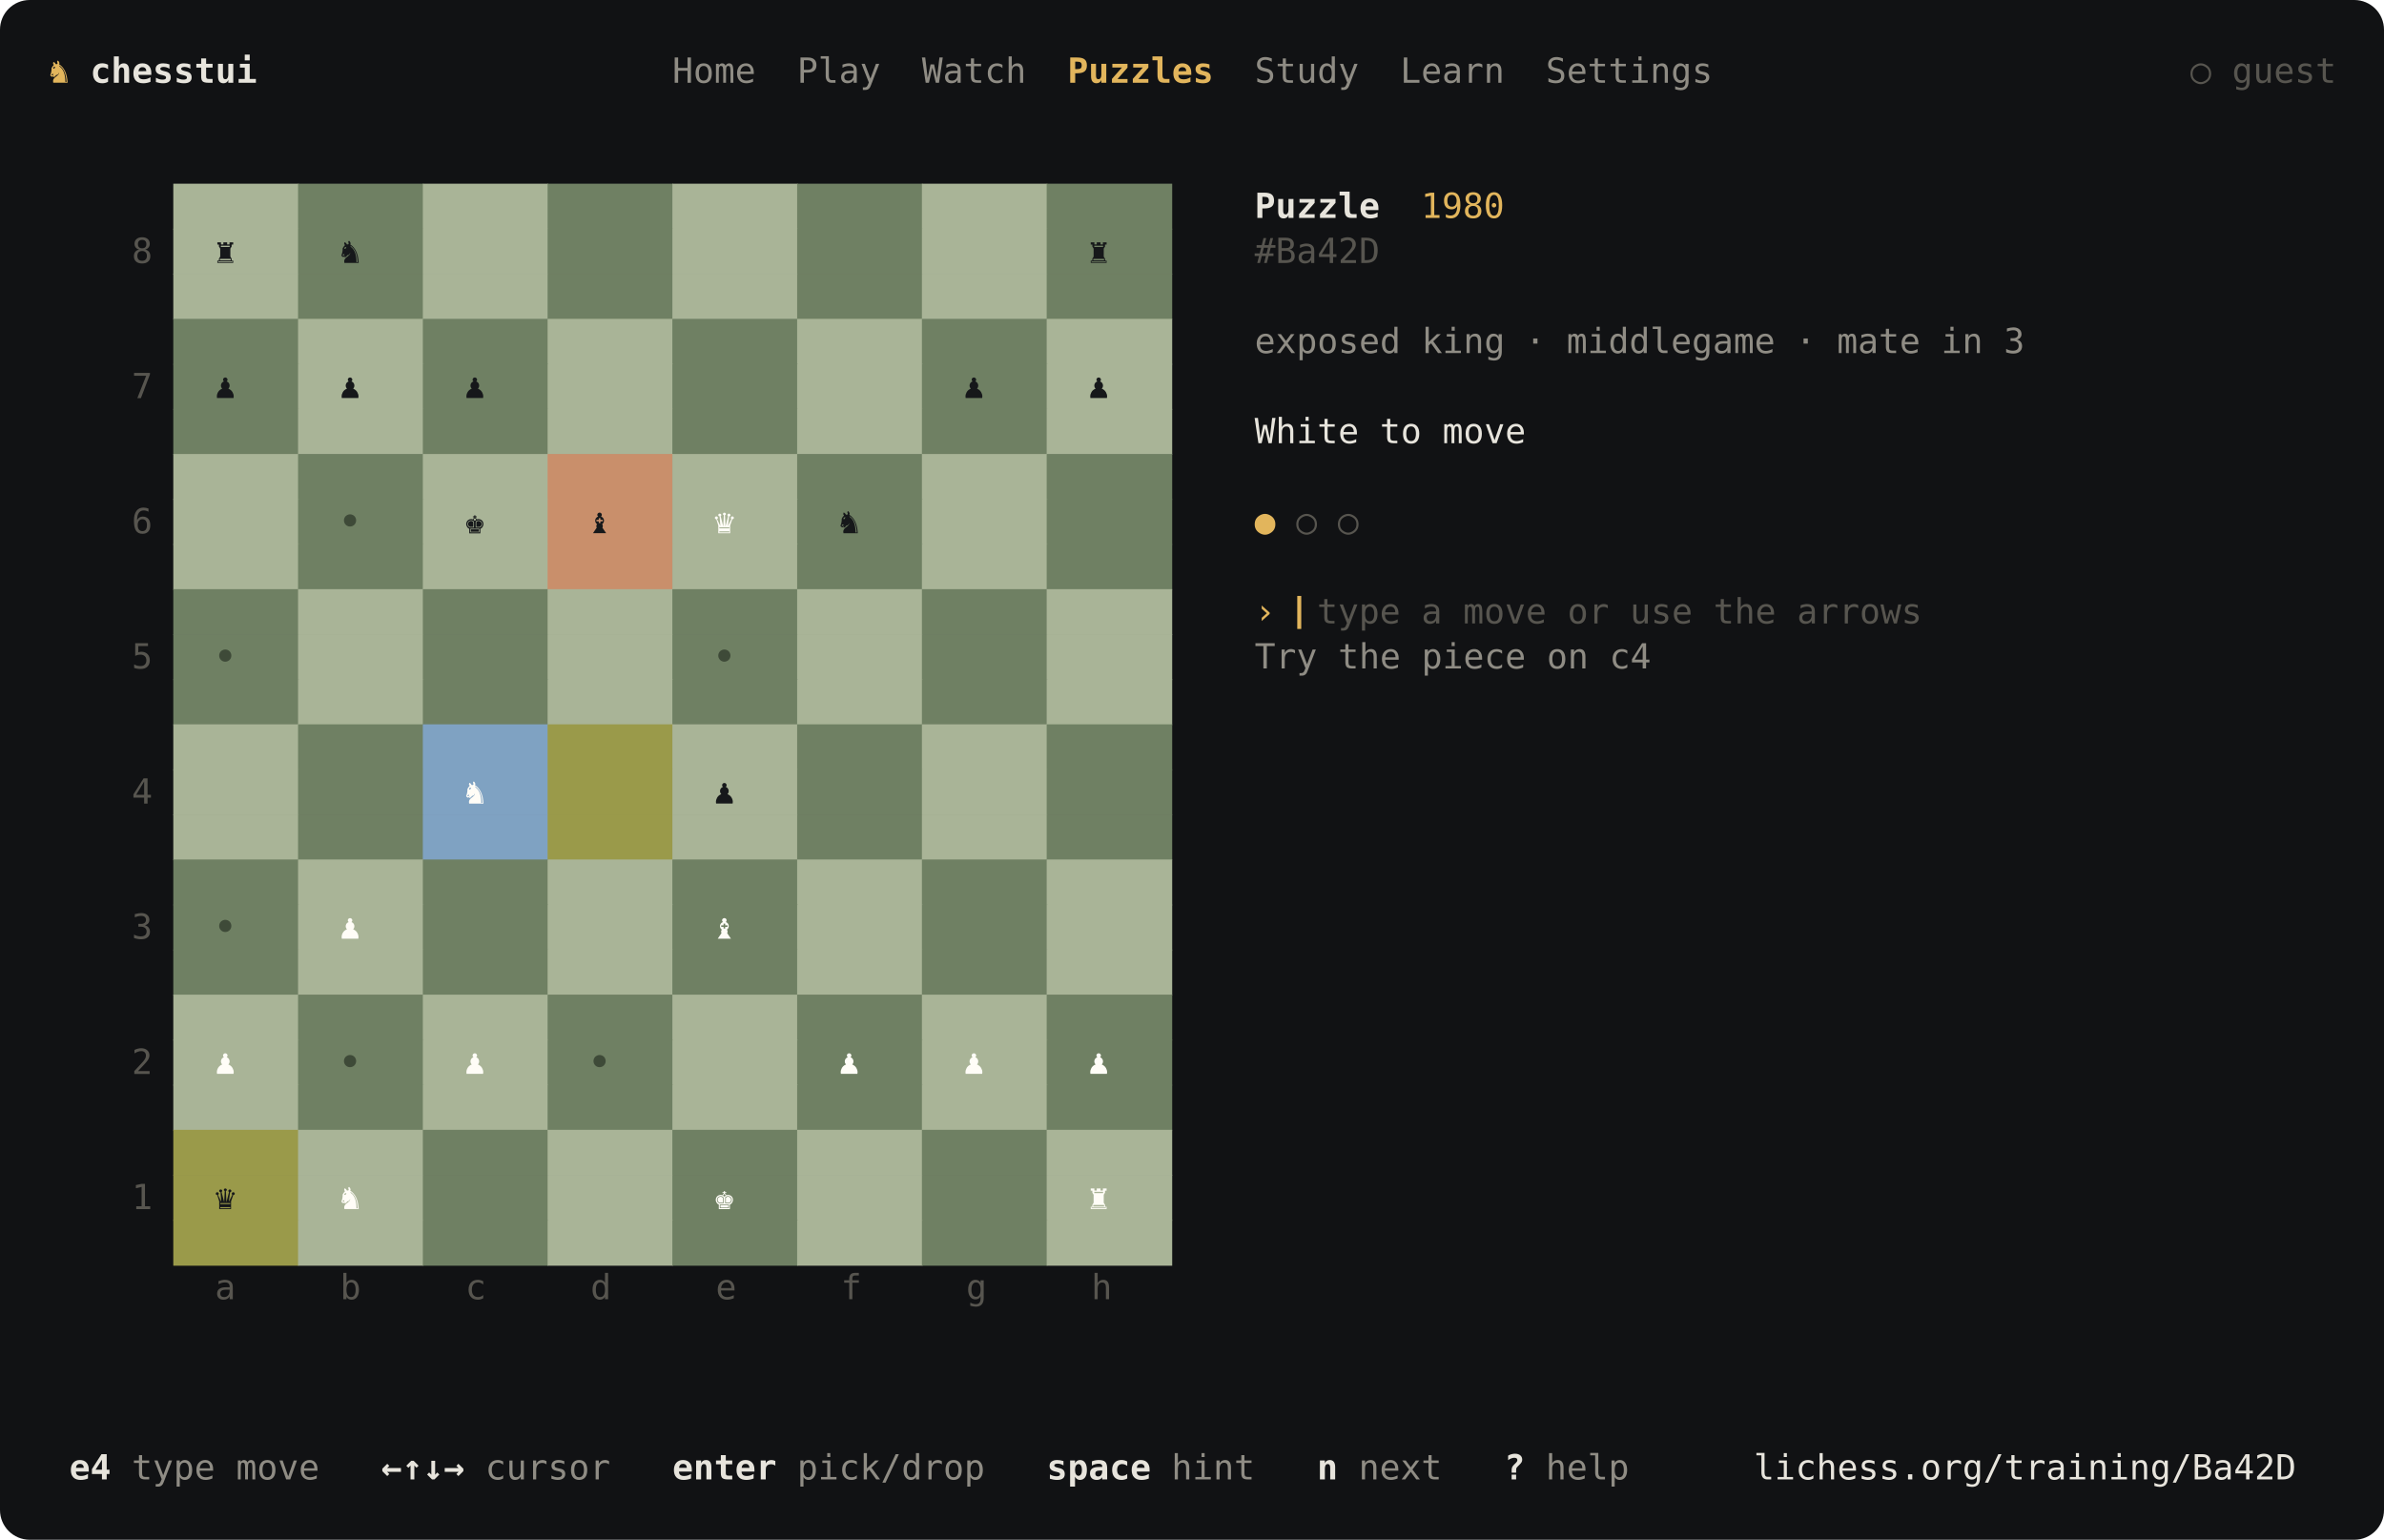
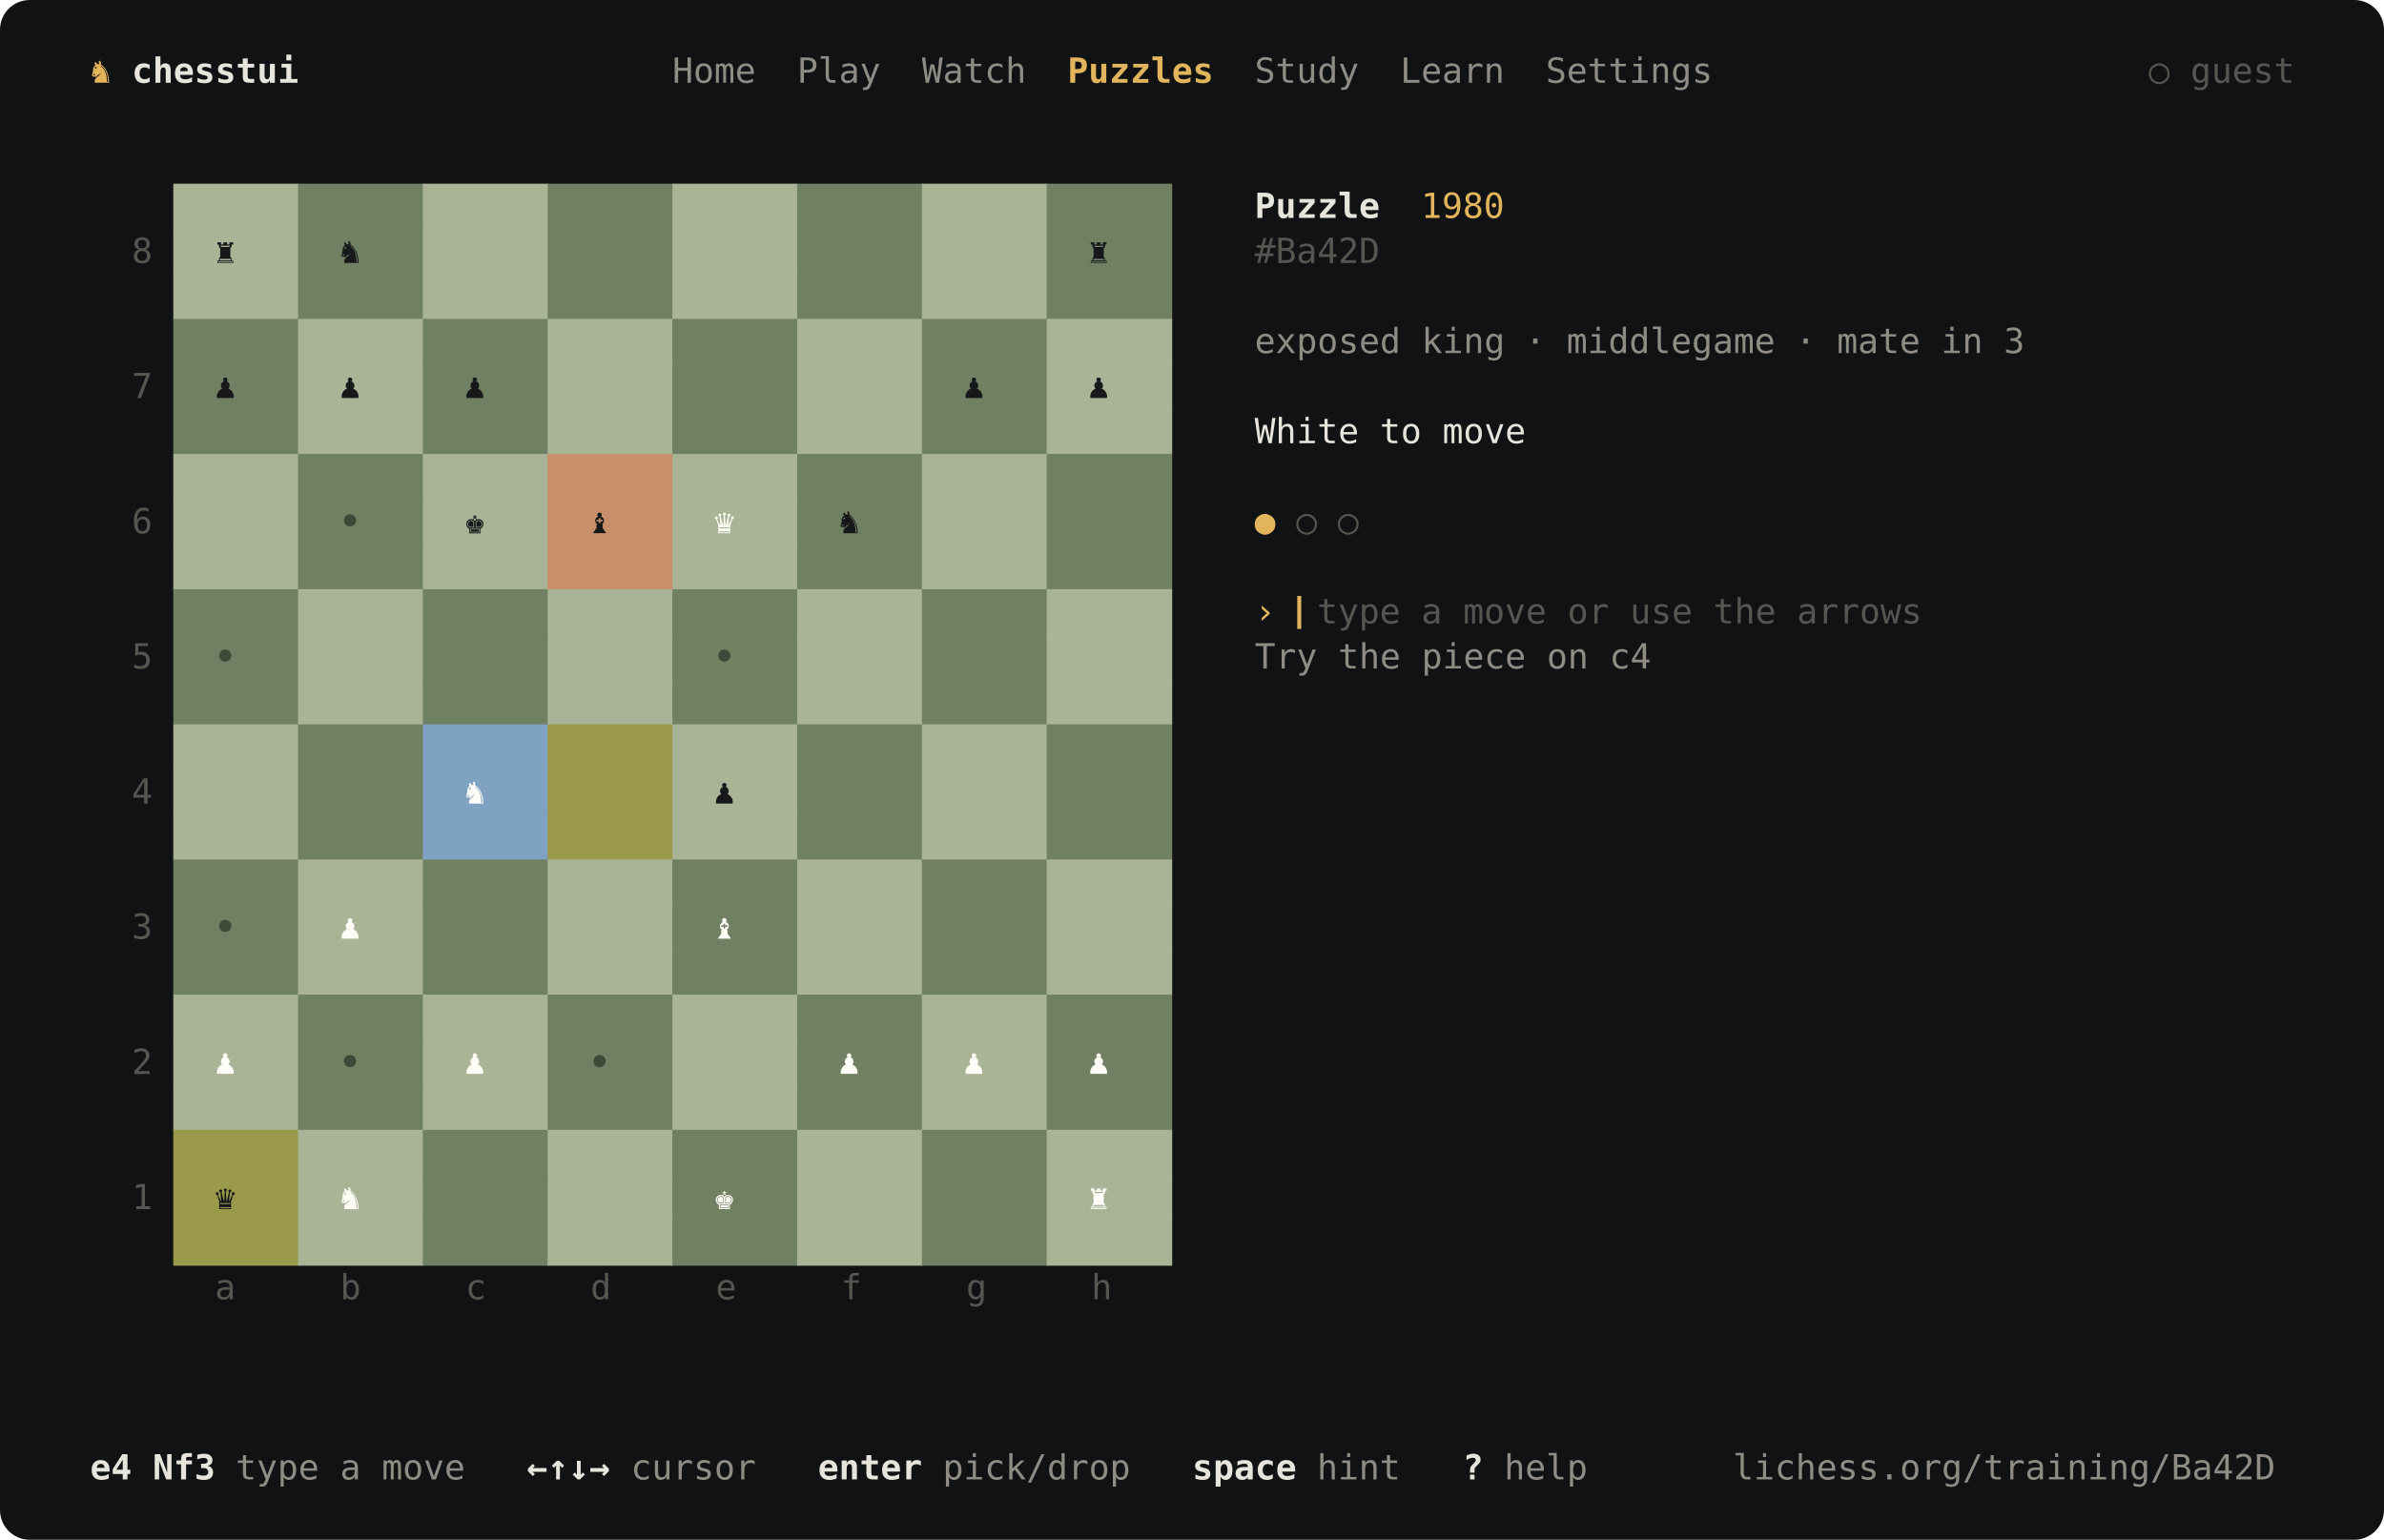
<svg xmlns="http://www.w3.org/2000/svg" viewBox="0 0 963 622" width="963" height="622" font-family="'JetBrains Mono','SF Mono',Menlo,Consolas,'DejaVu Sans Mono',monospace" font-size="14">
  <rect width="963" height="622" rx="12" fill="#111214" />
  <g text-rendering="geometricPrecision">
-     <text x="23.80" y="33.43" fill="#e2b55c" font-weight="700" text-anchor="middle">♞</text>
-     <text x="36.40" y="33.43" fill="#e7e4dc" font-weight="700" xml:space="preserve" textLength="67.20" lengthAdjust="spacingAndGlyphs">chesstui</text>
+     <text x="40.60" y="33.43" fill="#e2b55c" font-weight="700" text-anchor="middle">♞</text>
+     <text x="53.20" y="33.43" fill="#e7e4dc" font-weight="700" xml:space="preserve" textLength="67.20" lengthAdjust="spacingAndGlyphs">chesstui</text>
    <text x="271.60" y="33.43" fill="#8f8c84" xml:space="preserve" textLength="33.60" lengthAdjust="spacingAndGlyphs">Home</text>
    <text x="322.00" y="33.43" fill="#8f8c84" xml:space="preserve" textLength="33.60" lengthAdjust="spacingAndGlyphs">Play</text>
    <text x="372.40" y="33.43" fill="#8f8c84" xml:space="preserve" textLength="42.00" lengthAdjust="spacingAndGlyphs">Watch</text>
    <text x="431.20" y="33.43" fill="#e2b55c" font-weight="700" xml:space="preserve" textLength="58.80" lengthAdjust="spacingAndGlyphs">Puzzles</text>
    <text x="506.80" y="33.43" fill="#8f8c84" xml:space="preserve" textLength="42.00" lengthAdjust="spacingAndGlyphs">Study</text>
    <text x="565.60" y="33.43" fill="#8f8c84" xml:space="preserve" textLength="42.00" lengthAdjust="spacingAndGlyphs">Learn</text>
    <text x="624.40" y="33.43" fill="#8f8c84" xml:space="preserve" textLength="67.20" lengthAdjust="spacingAndGlyphs">Settings</text>
-     <text x="889.00" y="33.43" fill="#57554f" text-anchor="middle">○</text>
-     <text x="901.60" y="33.43" fill="#57554f" xml:space="preserve" textLength="42.00" lengthAdjust="spacingAndGlyphs">guest</text>
+     <text x="872.20" y="33.43" fill="#57554f" text-anchor="middle">○</text>
+     <text x="884.80" y="33.43" fill="#57554f" xml:space="preserve" textLength="42.00" lengthAdjust="spacingAndGlyphs">guest</text>
    <rect x="70.00" y="74.20" width="50.70" height="18.50" fill="#a9b497" />
    <rect x="120.40" y="74.20" width="50.70" height="18.50" fill="#6f8063" />
    <rect x="170.80" y="74.20" width="50.70" height="18.50" fill="#a9b497" />
    <rect x="221.20" y="74.20" width="50.70" height="18.50" fill="#6f8063" />
    <rect x="271.60" y="74.20" width="50.70" height="18.50" fill="#a9b497" />
    <rect x="322.00" y="74.20" width="50.70" height="18.50" fill="#6f8063" />
    <rect x="372.40" y="74.20" width="50.70" height="18.50" fill="#a9b497" />
    <rect x="422.80" y="74.20" width="50.70" height="18.50" fill="#6f8063" />
    <text x="506.80" y="88.03" fill="#e7e4dc" font-weight="700" xml:space="preserve" textLength="50.40" lengthAdjust="spacingAndGlyphs">Puzzle</text>
    <text x="574.00" y="88.03" fill="#e2b55c" xml:space="preserve" textLength="33.60" lengthAdjust="spacingAndGlyphs">1980</text>
    <rect x="70.00" y="92.40" width="50.70" height="18.50" fill="#a9b497" />
    <rect x="120.40" y="92.40" width="50.70" height="18.50" fill="#6f8063" />
    <rect x="170.80" y="92.40" width="50.70" height="18.50" fill="#a9b497" />
    <rect x="221.20" y="92.40" width="50.70" height="18.50" fill="#6f8063" />
    <rect x="271.60" y="92.40" width="50.70" height="18.50" fill="#a9b497" />
    <rect x="322.00" y="92.40" width="50.70" height="18.50" fill="#6f8063" />
    <rect x="372.40" y="92.40" width="50.70" height="18.50" fill="#a9b497" />
    <rect x="422.80" y="92.40" width="50.70" height="18.50" fill="#6f8063" />
    <text x="53.20" y="106.23" fill="#57554f" xml:space="preserve" textLength="16.80" lengthAdjust="spacingAndGlyphs">8 </text>
    <text x="91.00" y="106.23" fill="#16181a" font-weight="700" text-anchor="middle">♜</text>
    <text x="141.40" y="106.23" fill="#16181a" font-weight="700" text-anchor="middle">♞</text>
    <text x="443.80" y="106.23" fill="#16181a" font-weight="700" text-anchor="middle">♜</text>
    <text x="506.80" y="106.23" fill="#57554f" xml:space="preserve" textLength="50.40" lengthAdjust="spacingAndGlyphs">#Ba42D</text>
    <rect x="70.00" y="110.60" width="50.70" height="18.50" fill="#a9b497" />
    <rect x="120.40" y="110.60" width="50.70" height="18.50" fill="#6f8063" />
    <rect x="170.80" y="110.60" width="50.70" height="18.50" fill="#a9b497" />
    <rect x="221.20" y="110.60" width="50.70" height="18.50" fill="#6f8063" />
    <rect x="271.60" y="110.60" width="50.70" height="18.50" fill="#a9b497" />
    <rect x="322.00" y="110.60" width="50.70" height="18.50" fill="#6f8063" />
    <rect x="372.40" y="110.60" width="50.70" height="18.50" fill="#a9b497" />
    <rect x="422.80" y="110.60" width="50.70" height="18.50" fill="#6f8063" />
    <rect x="70.00" y="128.80" width="50.70" height="18.50" fill="#6f8063" />
    <rect x="120.40" y="128.80" width="50.70" height="18.50" fill="#a9b497" />
    <rect x="170.80" y="128.80" width="50.70" height="18.50" fill="#6f8063" />
    <rect x="221.20" y="128.80" width="50.70" height="18.50" fill="#a9b497" />
    <rect x="271.60" y="128.80" width="50.70" height="18.50" fill="#6f8063" />
    <rect x="322.00" y="128.80" width="50.70" height="18.50" fill="#a9b497" />
    <rect x="372.40" y="128.80" width="50.70" height="18.50" fill="#6f8063" />
    <rect x="422.80" y="128.80" width="50.70" height="18.50" fill="#a9b497" />
    <text x="506.80" y="142.63" fill="#8f8c84" xml:space="preserve" textLength="109.20" lengthAdjust="spacingAndGlyphs">exposed king </text>
    <text x="620.20" y="142.63" fill="#8f8c84" text-anchor="middle">·</text>
    <text x="632.80" y="142.63" fill="#8f8c84" xml:space="preserve" textLength="92.40" lengthAdjust="spacingAndGlyphs">middlegame </text>
    <text x="729.40" y="142.63" fill="#8f8c84" text-anchor="middle">·</text>
    <text x="742.00" y="142.63" fill="#8f8c84" xml:space="preserve" textLength="75.60" lengthAdjust="spacingAndGlyphs">mate in 3</text>
    <rect x="70.00" y="147.00" width="50.70" height="18.50" fill="#6f8063" />
    <rect x="120.40" y="147.00" width="50.70" height="18.50" fill="#a9b497" />
    <rect x="170.80" y="147.00" width="50.70" height="18.50" fill="#6f8063" />
    <rect x="221.20" y="147.00" width="50.70" height="18.50" fill="#a9b497" />
    <rect x="271.60" y="147.00" width="50.70" height="18.50" fill="#6f8063" />
    <rect x="322.00" y="147.00" width="50.70" height="18.50" fill="#a9b497" />
    <rect x="372.40" y="147.00" width="50.70" height="18.50" fill="#6f8063" />
    <rect x="422.80" y="147.00" width="50.70" height="18.50" fill="#a9b497" />
    <text x="53.20" y="160.83" fill="#57554f" xml:space="preserve" textLength="16.80" lengthAdjust="spacingAndGlyphs">7 </text>
    <text x="91.00" y="160.83" fill="#16181a" font-weight="700" text-anchor="middle">♟</text>
    <text x="141.40" y="160.83" fill="#16181a" font-weight="700" text-anchor="middle">♟</text>
    <text x="191.80" y="160.83" fill="#16181a" font-weight="700" text-anchor="middle">♟</text>
    <text x="393.40" y="160.83" fill="#16181a" font-weight="700" text-anchor="middle">♟</text>
    <text x="443.80" y="160.83" fill="#16181a" font-weight="700" text-anchor="middle">♟</text>
    <rect x="70.00" y="165.20" width="50.70" height="18.50" fill="#6f8063" />
    <rect x="120.40" y="165.20" width="50.70" height="18.50" fill="#a9b497" />
    <rect x="170.80" y="165.20" width="50.70" height="18.50" fill="#6f8063" />
    <rect x="221.20" y="165.20" width="50.70" height="18.50" fill="#a9b497" />
    <rect x="271.60" y="165.20" width="50.70" height="18.50" fill="#6f8063" />
    <rect x="322.00" y="165.20" width="50.70" height="18.50" fill="#a9b497" />
    <rect x="372.40" y="165.20" width="50.70" height="18.50" fill="#6f8063" />
    <rect x="422.80" y="165.20" width="50.70" height="18.50" fill="#a9b497" />
    <text x="506.80" y="179.03" fill="#e7e4dc" xml:space="preserve" textLength="109.20" lengthAdjust="spacingAndGlyphs">White to move</text>
    <rect x="70.00" y="183.40" width="50.70" height="18.50" fill="#a9b497" />
    <rect x="120.40" y="183.40" width="50.70" height="18.50" fill="#6f8063" />
    <rect x="170.80" y="183.40" width="50.70" height="18.50" fill="#a9b497" />
    <rect x="221.20" y="183.40" width="50.70" height="18.50" fill="#c98f6b" />
    <rect x="271.60" y="183.40" width="50.70" height="18.50" fill="#a9b497" />
    <rect x="322.00" y="183.40" width="50.70" height="18.50" fill="#6f8063" />
    <rect x="372.40" y="183.40" width="50.70" height="18.50" fill="#a9b497" />
    <rect x="422.80" y="183.40" width="50.70" height="18.50" fill="#6f8063" />
    <rect x="70.00" y="201.60" width="50.70" height="18.50" fill="#a9b497" />
    <rect x="120.40" y="201.60" width="50.70" height="18.50" fill="#6f8063" />
    <rect x="170.80" y="201.60" width="50.70" height="18.50" fill="#a9b497" />
    <rect x="221.20" y="201.60" width="50.70" height="18.50" fill="#c98f6b" />
    <rect x="271.60" y="201.60" width="50.70" height="18.50" fill="#a9b497" />
    <rect x="322.00" y="201.60" width="50.70" height="18.50" fill="#6f8063" />
    <rect x="372.40" y="201.60" width="50.70" height="18.50" fill="#a9b497" />
    <rect x="422.80" y="201.60" width="50.70" height="18.50" fill="#6f8063" />
    <text x="53.20" y="215.43" fill="#57554f" xml:space="preserve" textLength="16.80" lengthAdjust="spacingAndGlyphs">6 </text>
    <text x="141.40" y="215.43" fill="#3e4a38" font-weight="700" text-anchor="middle">•</text>
    <text x="191.80" y="215.43" fill="#16181a" font-weight="700" text-anchor="middle">♚</text>
    <text x="242.20" y="215.43" fill="#16181a" font-weight="700" text-anchor="middle">♝</text>
    <text x="292.60" y="215.43" fill="#fffdf7" font-weight="700" text-anchor="middle">♛</text>
    <text x="343.00" y="215.43" fill="#16181a" font-weight="700" text-anchor="middle">♞</text>
    <text x="511.00" y="215.43" fill="#e2b55c" text-anchor="middle">●</text>
    <text x="527.80" y="215.43" fill="#57554f" text-anchor="middle">○</text>
    <text x="544.60" y="215.43" fill="#57554f" text-anchor="middle">○</text>
    <rect x="70.00" y="219.80" width="50.70" height="18.50" fill="#a9b497" />
    <rect x="120.40" y="219.80" width="50.70" height="18.50" fill="#6f8063" />
    <rect x="170.80" y="219.80" width="50.70" height="18.50" fill="#a9b497" />
    <rect x="221.20" y="219.80" width="50.70" height="18.50" fill="#c98f6b" />
    <rect x="271.60" y="219.80" width="50.70" height="18.50" fill="#a9b497" />
    <rect x="322.00" y="219.80" width="50.70" height="18.50" fill="#6f8063" />
    <rect x="372.40" y="219.80" width="50.70" height="18.50" fill="#a9b497" />
    <rect x="422.80" y="219.80" width="50.70" height="18.50" fill="#6f8063" />
    <rect x="70.00" y="238.00" width="50.70" height="18.50" fill="#6f8063" />
    <rect x="120.40" y="238.00" width="50.70" height="18.50" fill="#a9b497" />
    <rect x="170.80" y="238.00" width="50.70" height="18.50" fill="#6f8063" />
    <rect x="221.20" y="238.00" width="50.70" height="18.50" fill="#a9b497" />
    <rect x="271.60" y="238.00" width="50.70" height="18.50" fill="#6f8063" />
    <rect x="322.00" y="238.00" width="50.70" height="18.50" fill="#a9b497" />
    <rect x="372.40" y="238.00" width="50.70" height="18.50" fill="#6f8063" />
    <rect x="422.80" y="238.00" width="50.70" height="18.50" fill="#a9b497" />
    <text x="511.00" y="251.83" fill="#e2b55c" text-anchor="middle">›</text>
    <rect x="524.02" y="240.73" width="1.61" height="13.34" fill="#e2b55c" />
    <text x="532.00" y="251.83" fill="#57554f" xml:space="preserve" textLength="243.60" lengthAdjust="spacingAndGlyphs">type a move or use the arrows</text>
    <rect x="70.00" y="256.20" width="50.70" height="18.50" fill="#6f8063" />
    <rect x="120.40" y="256.20" width="50.70" height="18.50" fill="#a9b497" />
    <rect x="170.80" y="256.20" width="50.70" height="18.50" fill="#6f8063" />
    <rect x="221.20" y="256.20" width="50.70" height="18.50" fill="#a9b497" />
    <rect x="271.60" y="256.20" width="50.70" height="18.50" fill="#6f8063" />
    <rect x="322.00" y="256.20" width="50.70" height="18.50" fill="#a9b497" />
    <rect x="372.40" y="256.20" width="50.70" height="18.50" fill="#6f8063" />
    <rect x="422.80" y="256.20" width="50.70" height="18.50" fill="#a9b497" />
    <text x="53.20" y="270.03" fill="#57554f" xml:space="preserve" textLength="16.80" lengthAdjust="spacingAndGlyphs">5 </text>
    <text x="91.00" y="270.03" fill="#3e4a38" font-weight="700" text-anchor="middle">•</text>
    <text x="292.60" y="270.03" fill="#3e4a38" font-weight="700" text-anchor="middle">•</text>
    <text x="506.80" y="270.03" fill="#8f8c84" xml:space="preserve" textLength="159.60" lengthAdjust="spacingAndGlyphs">Try the piece on c4</text>
    <rect x="70.00" y="274.40" width="50.70" height="18.50" fill="#6f8063" />
    <rect x="120.40" y="274.40" width="50.70" height="18.50" fill="#a9b497" />
    <rect x="170.80" y="274.40" width="50.70" height="18.50" fill="#6f8063" />
    <rect x="221.20" y="274.40" width="50.70" height="18.50" fill="#a9b497" />
    <rect x="271.60" y="274.40" width="50.70" height="18.50" fill="#6f8063" />
    <rect x="322.00" y="274.40" width="50.70" height="18.50" fill="#a9b497" />
    <rect x="372.40" y="274.40" width="50.70" height="18.50" fill="#6f8063" />
    <rect x="422.80" y="274.40" width="50.70" height="18.50" fill="#a9b497" />
    <rect x="70.00" y="292.60" width="50.70" height="18.50" fill="#a9b497" />
    <rect x="120.40" y="292.60" width="50.70" height="18.50" fill="#6f8063" />
    <rect x="170.80" y="292.60" width="50.70" height="18.50" fill="#7fa2c2" />
    <rect x="221.20" y="292.60" width="50.70" height="18.50" fill="#9a9a4a" />
    <rect x="271.60" y="292.60" width="50.70" height="18.50" fill="#a9b497" />
    <rect x="322.00" y="292.60" width="50.70" height="18.50" fill="#6f8063" />
    <rect x="372.40" y="292.60" width="50.70" height="18.50" fill="#a9b497" />
    <rect x="422.80" y="292.60" width="50.70" height="18.50" fill="#6f8063" />
    <rect x="70.00" y="310.80" width="50.70" height="18.50" fill="#a9b497" />
    <rect x="120.40" y="310.80" width="50.70" height="18.50" fill="#6f8063" />
    <rect x="170.80" y="310.80" width="50.70" height="18.50" fill="#7fa2c2" />
    <rect x="221.20" y="310.80" width="50.70" height="18.50" fill="#9a9a4a" />
    <rect x="271.60" y="310.80" width="50.70" height="18.50" fill="#a9b497" />
    <rect x="322.00" y="310.80" width="50.70" height="18.50" fill="#6f8063" />
    <rect x="372.40" y="310.80" width="50.70" height="18.50" fill="#a9b497" />
    <rect x="422.80" y="310.80" width="50.70" height="18.50" fill="#6f8063" />
    <text x="53.20" y="324.63" fill="#57554f" xml:space="preserve" textLength="16.80" lengthAdjust="spacingAndGlyphs">4 </text>
    <text x="191.80" y="324.63" fill="#fffdf7" font-weight="700" text-anchor="middle">♞</text>
    <text x="292.60" y="324.63" fill="#16181a" font-weight="700" text-anchor="middle">♟</text>
    <rect x="70.00" y="329.00" width="50.70" height="18.50" fill="#a9b497" />
    <rect x="120.40" y="329.00" width="50.70" height="18.50" fill="#6f8063" />
    <rect x="170.80" y="329.00" width="50.70" height="18.50" fill="#7fa2c2" />
    <rect x="221.20" y="329.00" width="50.70" height="18.50" fill="#9a9a4a" />
    <rect x="271.60" y="329.00" width="50.70" height="18.50" fill="#a9b497" />
    <rect x="322.00" y="329.00" width="50.70" height="18.50" fill="#6f8063" />
    <rect x="372.40" y="329.00" width="50.70" height="18.50" fill="#a9b497" />
    <rect x="422.80" y="329.00" width="50.70" height="18.50" fill="#6f8063" />
    <rect x="70.00" y="347.20" width="50.70" height="18.50" fill="#6f8063" />
    <rect x="120.40" y="347.20" width="50.70" height="18.50" fill="#a9b497" />
    <rect x="170.80" y="347.20" width="50.70" height="18.50" fill="#6f8063" />
    <rect x="221.20" y="347.20" width="50.70" height="18.50" fill="#a9b497" />
    <rect x="271.60" y="347.20" width="50.70" height="18.50" fill="#6f8063" />
    <rect x="322.00" y="347.20" width="50.70" height="18.50" fill="#a9b497" />
    <rect x="372.40" y="347.20" width="50.70" height="18.50" fill="#6f8063" />
    <rect x="422.80" y="347.20" width="50.70" height="18.50" fill="#a9b497" />
    <rect x="70.00" y="365.40" width="50.70" height="18.50" fill="#6f8063" />
    <rect x="120.40" y="365.40" width="50.70" height="18.50" fill="#a9b497" />
    <rect x="170.80" y="365.40" width="50.70" height="18.50" fill="#6f8063" />
    <rect x="221.20" y="365.40" width="50.70" height="18.50" fill="#a9b497" />
    <rect x="271.60" y="365.40" width="50.70" height="18.50" fill="#6f8063" />
    <rect x="322.00" y="365.40" width="50.70" height="18.50" fill="#a9b497" />
    <rect x="372.40" y="365.40" width="50.70" height="18.50" fill="#6f8063" />
    <rect x="422.80" y="365.40" width="50.70" height="18.50" fill="#a9b497" />
    <text x="53.20" y="379.23" fill="#57554f" xml:space="preserve" textLength="16.80" lengthAdjust="spacingAndGlyphs">3 </text>
    <text x="91.00" y="379.23" fill="#3e4a38" font-weight="700" text-anchor="middle">•</text>
    <text x="141.40" y="379.23" fill="#fffdf7" font-weight="700" text-anchor="middle">♟</text>
    <text x="292.60" y="379.23" fill="#fffdf7" font-weight="700" text-anchor="middle">♝</text>
    <rect x="70.00" y="383.60" width="50.70" height="18.50" fill="#6f8063" />
    <rect x="120.40" y="383.60" width="50.70" height="18.50" fill="#a9b497" />
    <rect x="170.80" y="383.60" width="50.70" height="18.50" fill="#6f8063" />
    <rect x="221.20" y="383.60" width="50.70" height="18.50" fill="#a9b497" />
    <rect x="271.60" y="383.60" width="50.70" height="18.50" fill="#6f8063" />
    <rect x="322.00" y="383.60" width="50.70" height="18.50" fill="#a9b497" />
    <rect x="372.40" y="383.60" width="50.70" height="18.50" fill="#6f8063" />
    <rect x="422.80" y="383.60" width="50.70" height="18.50" fill="#a9b497" />
    <rect x="70.00" y="401.80" width="50.70" height="18.50" fill="#a9b497" />
    <rect x="120.40" y="401.80" width="50.70" height="18.50" fill="#6f8063" />
    <rect x="170.80" y="401.80" width="50.70" height="18.50" fill="#a9b497" />
    <rect x="221.20" y="401.80" width="50.70" height="18.50" fill="#6f8063" />
    <rect x="271.60" y="401.80" width="50.70" height="18.50" fill="#a9b497" />
    <rect x="322.00" y="401.80" width="50.70" height="18.50" fill="#6f8063" />
    <rect x="372.40" y="401.80" width="50.70" height="18.50" fill="#a9b497" />
    <rect x="422.80" y="401.80" width="50.70" height="18.50" fill="#6f8063" />
    <rect x="70.00" y="420.00" width="50.70" height="18.50" fill="#a9b497" />
    <rect x="120.40" y="420.00" width="50.70" height="18.50" fill="#6f8063" />
    <rect x="170.80" y="420.00" width="50.70" height="18.50" fill="#a9b497" />
    <rect x="221.20" y="420.00" width="50.70" height="18.50" fill="#6f8063" />
    <rect x="271.60" y="420.00" width="50.70" height="18.50" fill="#a9b497" />
    <rect x="322.00" y="420.00" width="50.70" height="18.50" fill="#6f8063" />
    <rect x="372.40" y="420.00" width="50.70" height="18.50" fill="#a9b497" />
    <rect x="422.80" y="420.00" width="50.70" height="18.50" fill="#6f8063" />
    <text x="53.20" y="433.83" fill="#57554f" xml:space="preserve" textLength="16.80" lengthAdjust="spacingAndGlyphs">2 </text>
    <text x="91.00" y="433.83" fill="#fffdf7" font-weight="700" text-anchor="middle">♟</text>
    <text x="141.40" y="433.83" fill="#3e4a38" font-weight="700" text-anchor="middle">•</text>
    <text x="191.80" y="433.83" fill="#fffdf7" font-weight="700" text-anchor="middle">♟</text>
    <text x="242.20" y="433.83" fill="#3e4a38" font-weight="700" text-anchor="middle">•</text>
    <text x="343.00" y="433.83" fill="#fffdf7" font-weight="700" text-anchor="middle">♟</text>
    <text x="393.40" y="433.83" fill="#fffdf7" font-weight="700" text-anchor="middle">♟</text>
    <text x="443.80" y="433.83" fill="#fffdf7" font-weight="700" text-anchor="middle">♟</text>
    <rect x="70.00" y="438.20" width="50.70" height="18.50" fill="#a9b497" />
    <rect x="120.40" y="438.20" width="50.70" height="18.50" fill="#6f8063" />
    <rect x="170.80" y="438.20" width="50.70" height="18.50" fill="#a9b497" />
    <rect x="221.20" y="438.20" width="50.70" height="18.50" fill="#6f8063" />
    <rect x="271.60" y="438.20" width="50.70" height="18.50" fill="#a9b497" />
    <rect x="322.00" y="438.20" width="50.70" height="18.50" fill="#6f8063" />
    <rect x="372.40" y="438.20" width="50.70" height="18.50" fill="#a9b497" />
    <rect x="422.80" y="438.20" width="50.70" height="18.50" fill="#6f8063" />
    <rect x="70.00" y="456.40" width="50.70" height="18.50" fill="#9a9a4a" />
    <rect x="120.40" y="456.40" width="50.70" height="18.50" fill="#a9b497" />
    <rect x="170.80" y="456.40" width="50.70" height="18.50" fill="#6f8063" />
    <rect x="221.20" y="456.40" width="50.70" height="18.50" fill="#a9b497" />
    <rect x="271.60" y="456.40" width="50.70" height="18.50" fill="#6f8063" />
    <rect x="322.00" y="456.40" width="50.70" height="18.50" fill="#a9b497" />
    <rect x="372.40" y="456.40" width="50.70" height="18.50" fill="#6f8063" />
    <rect x="422.80" y="456.40" width="50.70" height="18.50" fill="#a9b497" />
    <rect x="70.00" y="474.60" width="50.70" height="18.50" fill="#9a9a4a" />
    <rect x="120.40" y="474.60" width="50.70" height="18.50" fill="#a9b497" />
    <rect x="170.80" y="474.60" width="50.70" height="18.50" fill="#6f8063" />
    <rect x="221.20" y="474.60" width="50.70" height="18.50" fill="#a9b497" />
    <rect x="271.60" y="474.60" width="50.70" height="18.50" fill="#6f8063" />
    <rect x="322.00" y="474.60" width="50.70" height="18.50" fill="#a9b497" />
    <rect x="372.40" y="474.60" width="50.70" height="18.50" fill="#6f8063" />
    <rect x="422.80" y="474.60" width="50.70" height="18.50" fill="#a9b497" />
    <text x="53.20" y="488.43" fill="#57554f" xml:space="preserve" textLength="16.80" lengthAdjust="spacingAndGlyphs">1 </text>
    <text x="91.00" y="488.43" fill="#16181a" font-weight="700" text-anchor="middle">♛</text>
    <text x="141.40" y="488.43" fill="#fffdf7" font-weight="700" text-anchor="middle">♞</text>
    <text x="292.60" y="488.43" fill="#fffdf7" font-weight="700" text-anchor="middle">♚</text>
    <text x="443.80" y="488.43" fill="#fffdf7" font-weight="700" text-anchor="middle">♜</text>
    <rect x="70.00" y="492.80" width="50.70" height="18.50" fill="#9a9a4a" />
    <rect x="120.40" y="492.80" width="50.70" height="18.50" fill="#a9b497" />
    <rect x="170.80" y="492.80" width="50.70" height="18.50" fill="#6f8063" />
    <rect x="221.20" y="492.80" width="50.70" height="18.50" fill="#a9b497" />
    <rect x="271.60" y="492.80" width="50.70" height="18.50" fill="#6f8063" />
    <rect x="322.00" y="492.80" width="50.70" height="18.50" fill="#a9b497" />
    <rect x="372.40" y="492.80" width="50.70" height="18.50" fill="#6f8063" />
    <rect x="422.80" y="492.80" width="50.70" height="18.50" fill="#a9b497" />
    <text x="86.80" y="524.83" fill="#57554f" xml:space="preserve" textLength="386.40" lengthAdjust="spacingAndGlyphs">a     b     c     d     e     f     g     h   </text>
-     <text x="28.00" y="597.63" fill="#e7e4dc" font-weight="700" xml:space="preserve" textLength="16.80" lengthAdjust="spacingAndGlyphs">e4</text>
-     <text x="53.20" y="597.63" fill="#8f8c84" xml:space="preserve" textLength="75.60" lengthAdjust="spacingAndGlyphs">type move</text>
-     <text x="158.20" y="597.63" fill="#e7e4dc" font-weight="700" text-anchor="middle">←</text>
-     <text x="166.60" y="597.63" fill="#e7e4dc" font-weight="700" text-anchor="middle">↑</text>
-     <text x="175.00" y="597.63" fill="#e7e4dc" font-weight="700" text-anchor="middle">↓</text>
-     <text x="183.40" y="597.63" fill="#e7e4dc" font-weight="700" text-anchor="middle">→</text>
-     <text x="196.00" y="597.63" fill="#8f8c84" xml:space="preserve" textLength="50.40" lengthAdjust="spacingAndGlyphs">cursor</text>
-     <text x="271.60" y="597.63" fill="#e7e4dc" font-weight="700" xml:space="preserve" textLength="42.00" lengthAdjust="spacingAndGlyphs">enter</text>
-     <text x="322.00" y="597.63" fill="#8f8c84" xml:space="preserve" textLength="75.60" lengthAdjust="spacingAndGlyphs">pick/drop</text>
-     <text x="422.80" y="597.63" fill="#e7e4dc" font-weight="700" xml:space="preserve" textLength="42.00" lengthAdjust="spacingAndGlyphs">space</text>
-     <text x="473.20" y="597.63" fill="#8f8c84" xml:space="preserve" textLength="33.60" lengthAdjust="spacingAndGlyphs">hint</text>
-     <text x="532.00" y="597.63" fill="#e7e4dc" font-weight="700" xml:space="preserve" textLength="8.40" lengthAdjust="spacingAndGlyphs">n</text>
-     <text x="548.80" y="597.63" fill="#8f8c84" xml:space="preserve" textLength="33.60" lengthAdjust="spacingAndGlyphs">next</text>
-     <text x="607.60" y="597.63" fill="#e7e4dc" font-weight="700" xml:space="preserve" textLength="8.40" lengthAdjust="spacingAndGlyphs">?</text>
-     <text x="624.40" y="597.63" fill="#8f8c84" xml:space="preserve" textLength="33.60" lengthAdjust="spacingAndGlyphs">help</text>
-     <text x="708.40" y="597.63" fill="#e7e4dc" xml:space="preserve" textLength="226.80" lengthAdjust="spacingAndGlyphs">lichess.org/training/Ba42D </text>
+     <text x="36.40" y="597.63" fill="#e7e4dc" font-weight="700" xml:space="preserve" textLength="50.40" lengthAdjust="spacingAndGlyphs">e4 Nf3</text>
+     <text x="95.20" y="597.63" fill="#8f8c84" xml:space="preserve" textLength="92.40" lengthAdjust="spacingAndGlyphs">type a move</text>
+     <text x="217.00" y="597.63" fill="#e7e4dc" font-weight="700" text-anchor="middle">←</text>
+     <text x="225.40" y="597.63" fill="#e7e4dc" font-weight="700" text-anchor="middle">↑</text>
+     <text x="233.80" y="597.63" fill="#e7e4dc" font-weight="700" text-anchor="middle">↓</text>
+     <text x="242.20" y="597.63" fill="#e7e4dc" font-weight="700" text-anchor="middle">→</text>
+     <text x="254.80" y="597.63" fill="#8f8c84" xml:space="preserve" textLength="50.40" lengthAdjust="spacingAndGlyphs">cursor</text>
+     <text x="330.40" y="597.63" fill="#e7e4dc" font-weight="700" xml:space="preserve" textLength="42.00" lengthAdjust="spacingAndGlyphs">enter</text>
+     <text x="380.80" y="597.63" fill="#8f8c84" xml:space="preserve" textLength="75.60" lengthAdjust="spacingAndGlyphs">pick/drop</text>
+     <text x="481.60" y="597.63" fill="#e7e4dc" font-weight="700" xml:space="preserve" textLength="42.00" lengthAdjust="spacingAndGlyphs">space</text>
+     <text x="532.00" y="597.63" fill="#8f8c84" xml:space="preserve" textLength="33.60" lengthAdjust="spacingAndGlyphs">hint</text>
+     <text x="590.80" y="597.63" fill="#e7e4dc" font-weight="700" xml:space="preserve" textLength="8.40" lengthAdjust="spacingAndGlyphs">?</text>
+     <text x="607.60" y="597.63" fill="#8f8c84" xml:space="preserve" textLength="33.60" lengthAdjust="spacingAndGlyphs">help</text>
+     <text x="700.00" y="597.63" fill="#8f8c84" xml:space="preserve" textLength="218.40" lengthAdjust="spacingAndGlyphs">lichess.org/training/Ba42D</text>
  </g>
</svg>
